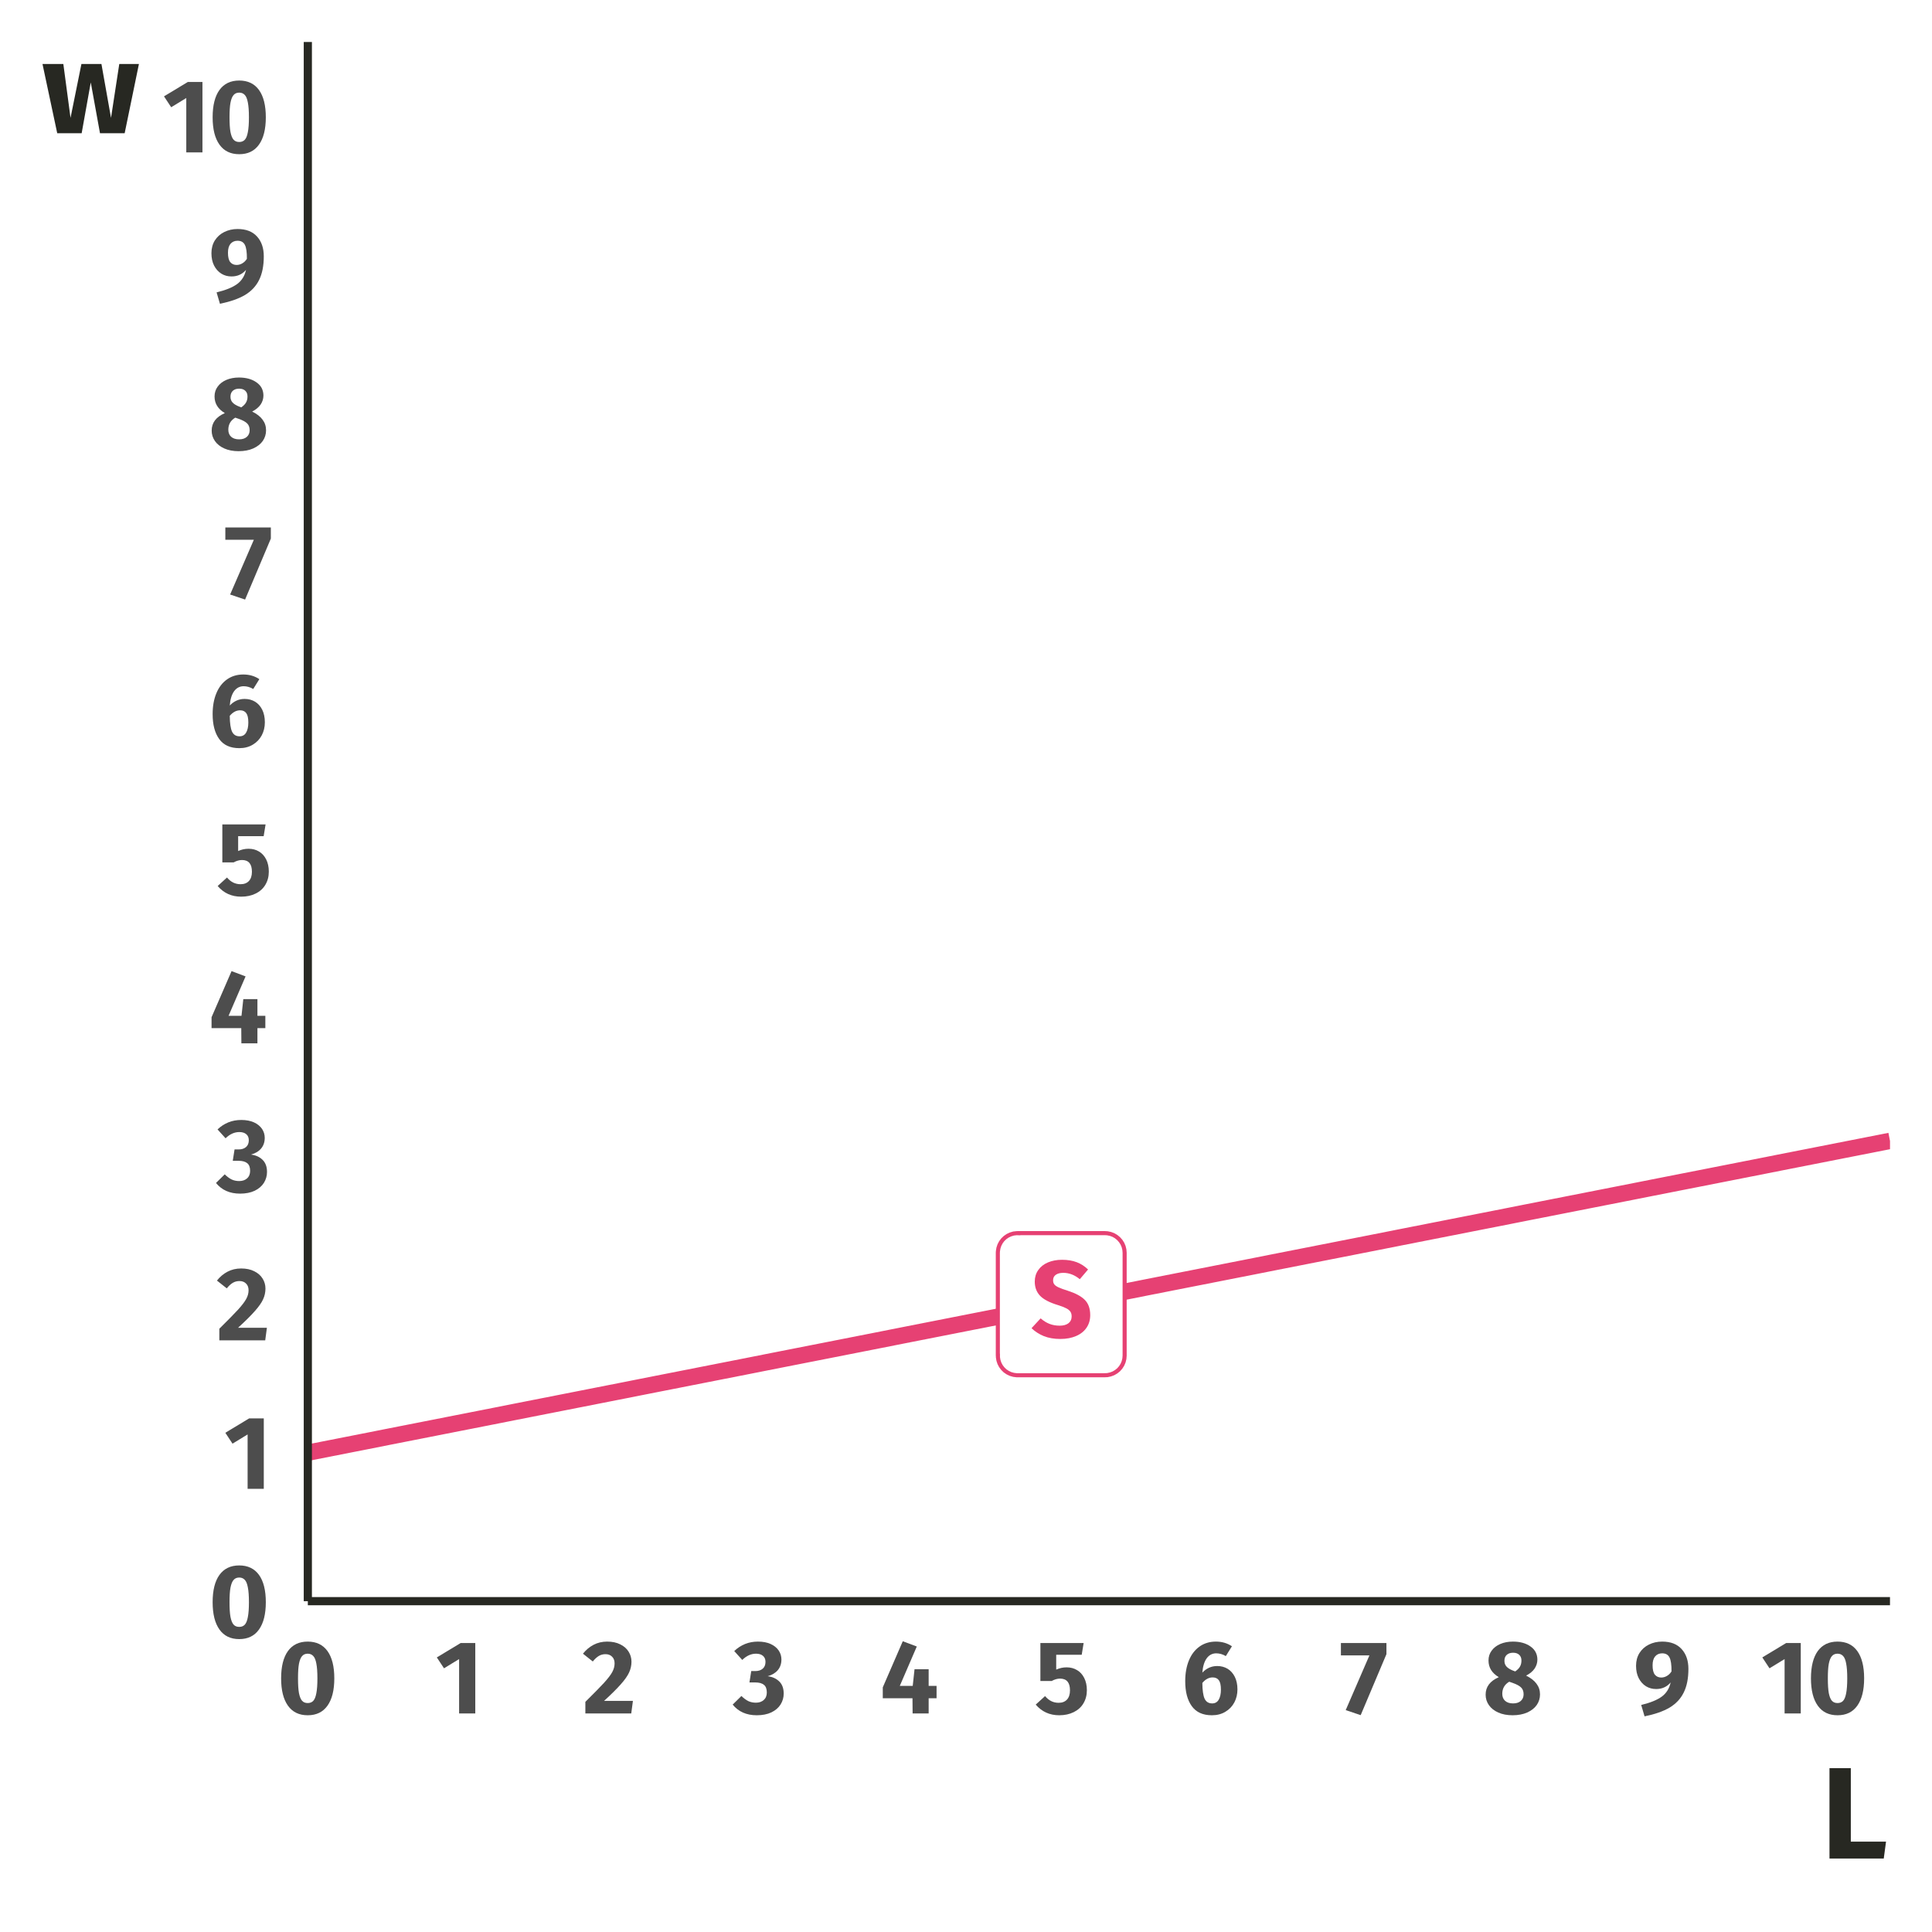
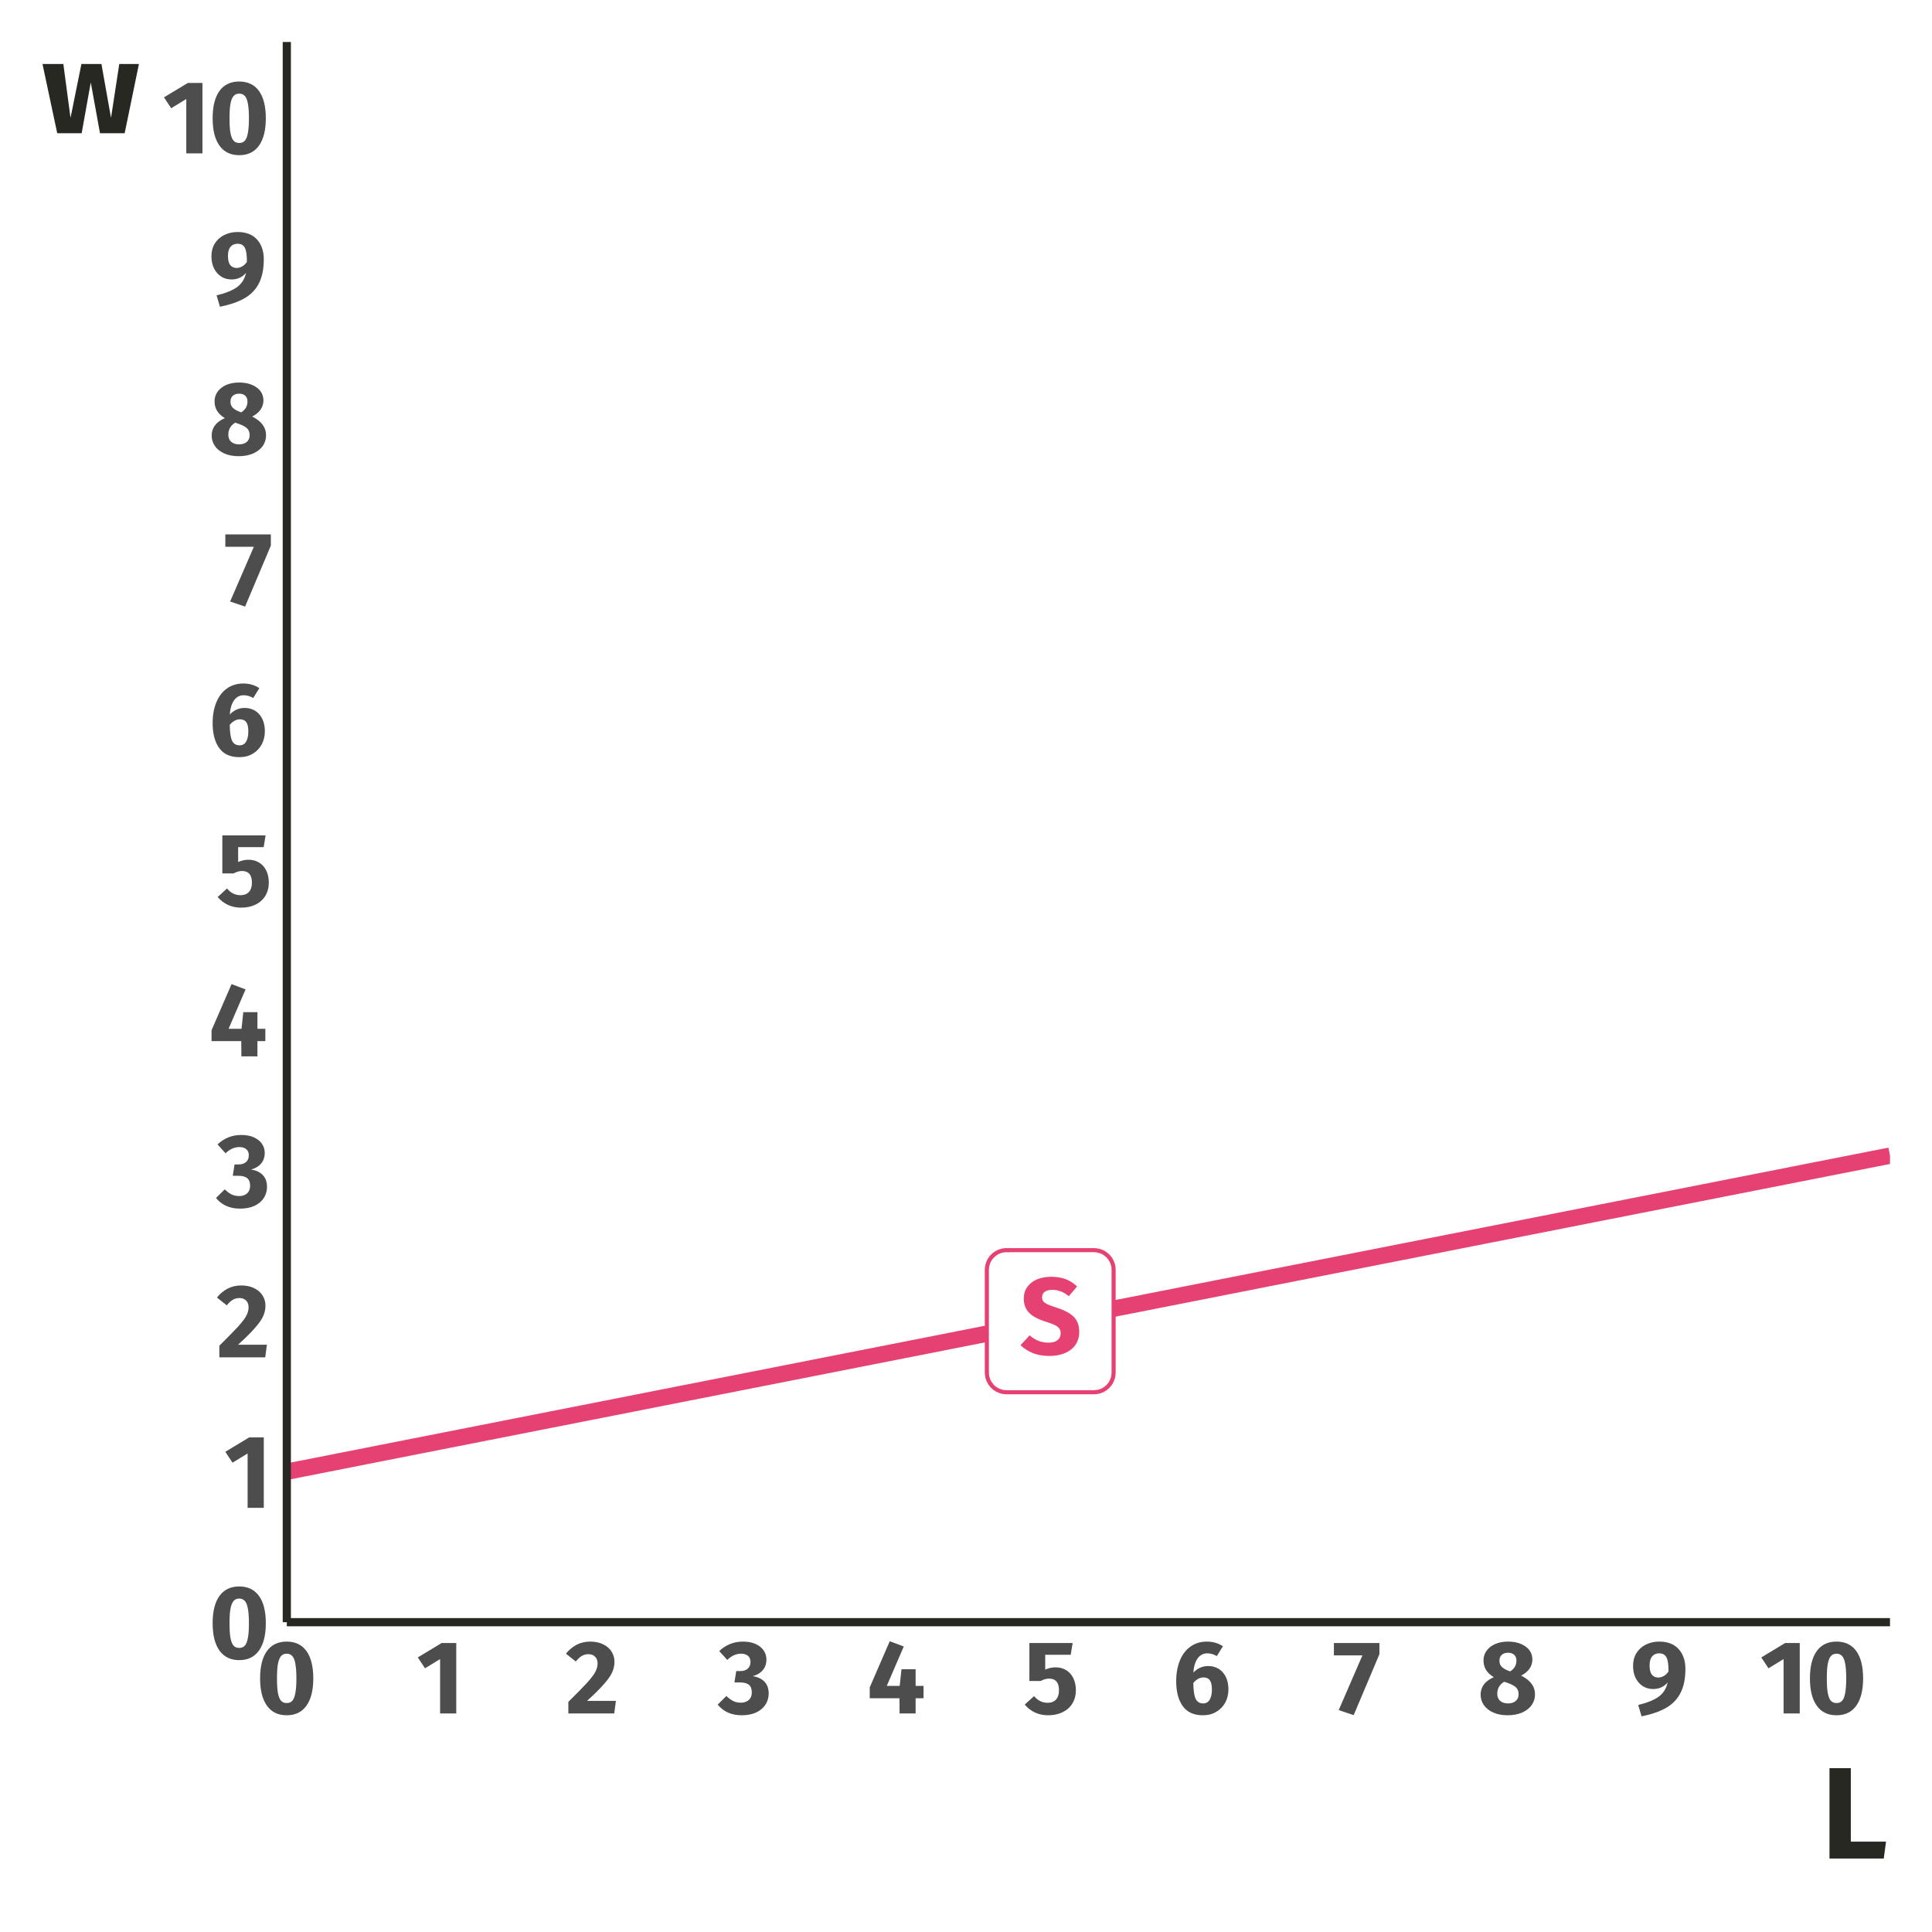
<svg xmlns="http://www.w3.org/2000/svg" xmlns:xlink="http://www.w3.org/1999/xlink" width="252" height="252" viewBox="0 0 252 252">
  <defs>
    <g>
      <g id="glyph-0-0">
        <path d="M 7.719 4.984 L 1.75 4.984 L 1.75 -14.938 L 7.719 -14.938 Z M 2.531 -14.188 L 2.531 4.234 L 6.953 4.234 L 6.953 -14.188 Z M 4.609 -6.406 C 5.172 -6.406 5.57 -6.254 5.812 -5.953 C 6.062 -5.648 6.188 -5.258 6.188 -4.781 C 6.188 -4.281 6.078 -3.891 5.859 -3.609 C 5.648 -3.336 5.305 -3.164 4.828 -3.094 L 4.828 -2.453 C 4.828 -2.348 4.789 -2.266 4.719 -2.203 C 4.656 -2.148 4.578 -2.125 4.484 -2.125 C 4.391 -2.125 4.305 -2.148 4.234 -2.203 C 4.16 -2.266 4.125 -2.348 4.125 -2.453 L 4.125 -3.656 C 4.625 -3.688 4.961 -3.781 5.141 -3.938 C 5.328 -4.094 5.422 -4.363 5.422 -4.75 C 5.422 -5.062 5.359 -5.301 5.234 -5.469 C 5.109 -5.645 4.879 -5.734 4.547 -5.734 C 4.273 -5.734 4.031 -5.68 3.812 -5.578 C 3.738 -5.547 3.676 -5.531 3.625 -5.531 C 3.52 -5.531 3.438 -5.562 3.375 -5.625 C 3.312 -5.688 3.281 -5.766 3.281 -5.859 C 3.281 -6.035 3.422 -6.172 3.703 -6.266 C 3.984 -6.359 4.285 -6.406 4.609 -6.406 Z M 4.484 -1.703 C 4.617 -1.703 4.734 -1.656 4.828 -1.562 C 4.93 -1.469 4.984 -1.348 4.984 -1.203 C 4.984 -1.055 4.93 -0.93 4.828 -0.828 C 4.734 -0.734 4.617 -0.688 4.484 -0.688 C 4.336 -0.688 4.219 -0.734 4.125 -0.828 C 4.031 -0.93 3.984 -1.055 3.984 -1.203 C 3.984 -1.348 4.031 -1.469 4.125 -1.562 C 4.219 -1.656 4.336 -1.703 4.484 -1.703 Z M 4.484 -1.703 " />
      </g>
      <g id="glyph-0-1">
-         <path d="M 4.094 -10.094 C 4.832 -10.094 5.473 -9.988 6.016 -9.781 C 6.566 -9.57 7.062 -9.254 7.5 -8.828 L 6.422 -7.562 C 5.754 -8.113 5.035 -8.391 4.266 -8.391 C 3.859 -8.391 3.535 -8.305 3.297 -8.141 C 3.055 -7.973 2.938 -7.734 2.938 -7.422 C 2.938 -7.203 2.988 -7.023 3.094 -6.891 C 3.195 -6.754 3.379 -6.625 3.641 -6.5 C 3.91 -6.375 4.312 -6.227 4.844 -6.062 C 5.852 -5.738 6.594 -5.344 7.062 -4.875 C 7.539 -4.406 7.781 -3.738 7.781 -2.875 C 7.781 -2.258 7.625 -1.719 7.312 -1.25 C 7 -0.781 6.547 -0.414 5.953 -0.156 C 5.367 0.102 4.676 0.234 3.875 0.234 C 3.062 0.234 2.344 0.109 1.719 -0.141 C 1.102 -0.398 0.57 -0.742 0.125 -1.172 L 1.312 -2.453 C 1.688 -2.129 2.07 -1.891 2.469 -1.734 C 2.875 -1.578 3.316 -1.5 3.797 -1.5 C 4.273 -1.5 4.656 -1.602 4.938 -1.812 C 5.219 -2.031 5.359 -2.328 5.359 -2.703 C 5.359 -2.953 5.305 -3.156 5.203 -3.312 C 5.098 -3.477 4.914 -3.629 4.656 -3.766 C 4.406 -3.898 4.039 -4.039 3.562 -4.188 C 2.469 -4.52 1.691 -4.926 1.234 -5.406 C 0.773 -5.895 0.547 -6.508 0.547 -7.25 C 0.547 -7.82 0.695 -8.32 1 -8.75 C 1.301 -9.188 1.723 -9.52 2.266 -9.75 C 2.805 -9.977 3.414 -10.094 4.094 -10.094 Z M 4.094 -10.094 " />
+         <path d="M 4.094 -10.094 C 4.832 -10.094 5.473 -9.988 6.016 -9.781 C 6.566 -9.57 7.062 -9.254 7.5 -8.828 L 6.422 -7.562 C 5.754 -8.113 5.035 -8.391 4.266 -8.391 C 3.859 -8.391 3.535 -8.305 3.297 -8.141 C 3.055 -7.973 2.938 -7.734 2.938 -7.422 C 2.938 -7.203 2.988 -7.023 3.094 -6.891 C 3.195 -6.754 3.379 -6.625 3.641 -6.5 C 3.91 -6.375 4.312 -6.227 4.844 -6.062 C 5.852 -5.738 6.594 -5.344 7.062 -4.875 C 7.539 -4.406 7.781 -3.738 7.781 -2.875 C 7.781 -2.258 7.625 -1.719 7.312 -1.25 C 7 -0.781 6.547 -0.414 5.953 -0.156 C 5.367 0.102 4.676 0.234 3.875 0.234 C 3.062 0.234 2.344 0.105 1.719 -0.141 C 1.102 -0.398 0.57 -0.742 0.125 -1.172 L 1.312 -2.453 C 1.688 -2.129 2.07 -1.891 2.469 -1.734 C 2.875 -1.578 3.316 -1.5 3.797 -1.5 C 4.273 -1.5 4.656 -1.602 4.938 -1.812 C 5.219 -2.031 5.359 -2.328 5.359 -2.703 C 5.359 -2.953 5.305 -3.156 5.203 -3.312 C 5.098 -3.477 4.914 -3.629 4.656 -3.766 C 4.406 -3.898 4.039 -4.039 3.562 -4.188 C 2.469 -4.52 1.691 -4.926 1.234 -5.406 C 0.773 -5.895 0.547 -6.508 0.547 -7.25 C 0.547 -7.82 0.695 -8.32 1 -8.75 C 1.301 -9.188 1.723 -9.52 2.266 -9.75 C 2.805 -9.977 3.414 -10.094 4.094 -10.094 Z M 4.094 -10.094 " />
      </g>
      <g id="glyph-1-0">
        <path d="M 7.375 4.75 L 1.672 4.75 L 1.672 -14.266 L 7.375 -14.266 Z M 2.422 -13.562 L 2.422 4.047 L 6.641 4.047 L 6.641 -13.562 Z M 4.406 -6.125 C 4.945 -6.125 5.332 -5.977 5.562 -5.688 C 5.789 -5.406 5.906 -5.031 5.906 -4.562 C 5.906 -4.082 5.801 -3.711 5.594 -3.453 C 5.395 -3.191 5.07 -3.031 4.625 -2.969 L 4.625 -2.359 C 4.625 -2.254 4.586 -2.172 4.516 -2.109 C 4.453 -2.055 4.375 -2.031 4.281 -2.031 C 4.188 -2.031 4.102 -2.055 4.031 -2.109 C 3.969 -2.172 3.938 -2.254 3.938 -2.359 L 3.938 -3.5 C 4.414 -3.52 4.738 -3.602 4.906 -3.75 C 5.082 -3.906 5.172 -4.172 5.172 -4.547 C 5.172 -4.836 5.113 -5.066 5 -5.234 C 4.883 -5.398 4.664 -5.484 4.344 -5.484 C 4.082 -5.484 3.848 -5.43 3.641 -5.328 C 3.566 -5.297 3.508 -5.281 3.469 -5.281 C 3.363 -5.281 3.281 -5.312 3.219 -5.375 C 3.164 -5.438 3.141 -5.508 3.141 -5.594 C 3.141 -5.77 3.27 -5.898 3.531 -5.984 C 3.801 -6.078 4.094 -6.125 4.406 -6.125 Z M 4.281 -1.625 C 4.414 -1.625 4.523 -1.578 4.609 -1.484 C 4.703 -1.398 4.75 -1.289 4.75 -1.156 C 4.75 -1.008 4.703 -0.891 4.609 -0.797 C 4.523 -0.703 4.414 -0.656 4.281 -0.656 C 4.145 -0.656 4.031 -0.703 3.938 -0.797 C 3.852 -0.891 3.812 -1.008 3.812 -1.156 C 3.812 -1.289 3.852 -1.398 3.938 -1.484 C 4.031 -1.578 4.145 -1.625 4.281 -1.625 Z M 4.281 -1.625 " />
      </g>
      <g id="glyph-1-1">
        <path d="M 3.984 -9.375 C 5.109 -9.375 5.969 -8.961 6.562 -8.141 C 7.156 -7.316 7.453 -6.129 7.453 -4.578 C 7.453 -3.035 7.156 -1.848 6.562 -1.016 C 5.969 -0.18 5.109 0.234 3.984 0.234 C 2.859 0.234 2 -0.18 1.406 -1.016 C 0.812 -1.848 0.516 -3.035 0.516 -4.578 C 0.516 -6.129 0.812 -7.316 1.406 -8.141 C 2 -8.961 2.859 -9.375 3.984 -9.375 Z M 3.984 -7.797 C 3.672 -7.797 3.426 -7.691 3.25 -7.484 C 3.07 -7.285 2.938 -6.953 2.844 -6.484 C 2.758 -6.023 2.719 -5.391 2.719 -4.578 C 2.719 -3.766 2.758 -3.125 2.844 -2.656 C 2.938 -2.188 3.07 -1.852 3.25 -1.656 C 3.426 -1.457 3.672 -1.359 3.984 -1.359 C 4.285 -1.359 4.523 -1.453 4.703 -1.641 C 4.891 -1.836 5.023 -2.172 5.109 -2.641 C 5.203 -3.109 5.25 -3.754 5.25 -4.578 C 5.25 -5.398 5.203 -6.047 5.109 -6.516 C 5.023 -6.984 4.891 -7.312 4.703 -7.5 C 4.523 -7.695 4.285 -7.797 3.984 -7.797 Z M 3.984 -7.797 " />
      </g>
      <g id="glyph-1-2">
        <path d="M 5.188 0 L 3.078 0 L 3.078 -7.094 L 1.109 -5.891 L 0.172 -7.312 L 3.281 -9.188 L 5.188 -9.188 Z M 5.188 0 " />
      </g>
      <g id="glyph-1-3">
        <path d="M 3.234 -9.375 C 3.898 -9.375 4.469 -9.254 4.938 -9.016 C 5.414 -8.785 5.781 -8.469 6.031 -8.062 C 6.281 -7.664 6.406 -7.227 6.406 -6.75 C 6.406 -6.258 6.301 -5.789 6.094 -5.344 C 5.895 -4.906 5.539 -4.398 5.031 -3.828 C 4.531 -3.254 3.797 -2.523 2.828 -1.641 L 6.594 -1.641 L 6.375 0 L 0.391 0 L 0.391 -1.516 C 1.504 -2.617 2.316 -3.445 2.828 -4 C 3.336 -4.562 3.691 -5.023 3.891 -5.391 C 4.098 -5.766 4.203 -6.145 4.203 -6.531 C 4.203 -6.906 4.094 -7.195 3.875 -7.406 C 3.664 -7.625 3.379 -7.734 3.016 -7.734 C 2.691 -7.734 2.398 -7.656 2.141 -7.5 C 1.891 -7.352 1.629 -7.113 1.359 -6.781 L 0.078 -7.797 C 0.461 -8.285 0.922 -8.672 1.453 -8.953 C 1.984 -9.234 2.578 -9.375 3.234 -9.375 Z M 3.234 -9.375 " />
      </g>
      <g id="glyph-1-4">
-         <path d="M 3.25 -9.375 C 3.895 -9.375 4.445 -9.27 4.906 -9.062 C 5.363 -8.852 5.711 -8.57 5.953 -8.219 C 6.191 -7.863 6.312 -7.473 6.312 -7.047 C 6.312 -6.492 6.156 -6.031 5.844 -5.656 C 5.531 -5.281 5.086 -5.016 4.516 -4.859 C 5.129 -4.785 5.629 -4.562 6.016 -4.188 C 6.41 -3.812 6.609 -3.281 6.609 -2.594 C 6.609 -2.082 6.473 -1.609 6.203 -1.172 C 5.93 -0.742 5.531 -0.398 5 -0.141 C 4.469 0.109 3.832 0.234 3.094 0.234 C 1.758 0.234 0.711 -0.227 -0.047 -1.156 L 1.094 -2.281 C 1.406 -1.977 1.707 -1.754 2 -1.609 C 2.301 -1.473 2.629 -1.406 2.984 -1.406 C 3.398 -1.406 3.738 -1.52 4 -1.75 C 4.27 -1.988 4.406 -2.316 4.406 -2.734 C 4.406 -3.203 4.281 -3.535 4.031 -3.734 C 3.781 -3.941 3.406 -4.047 2.906 -4.047 L 2.141 -4.047 L 2.375 -5.531 L 2.906 -5.531 C 3.312 -5.531 3.633 -5.633 3.875 -5.844 C 4.113 -6.051 4.234 -6.348 4.234 -6.734 C 4.234 -7.066 4.125 -7.328 3.906 -7.516 C 3.688 -7.703 3.383 -7.797 3 -7.797 C 2.352 -7.797 1.754 -7.523 1.203 -6.984 L 0.156 -8.141 C 1.02 -8.961 2.051 -9.375 3.25 -9.375 Z M 3.25 -9.375 " />
+         <path d="M 3.25 -9.375 C 3.895 -9.375 4.445 -9.27 4.906 -9.062 C 5.363 -8.852 5.711 -8.57 5.953 -8.219 C 6.191 -7.863 6.312 -7.473 6.312 -7.047 C 6.312 -6.492 6.156 -6.031 5.844 -5.656 C 5.531 -5.281 5.086 -5.016 4.516 -4.859 C 5.129 -4.785 5.629 -4.562 6.016 -4.188 C 6.41 -3.812 6.609 -3.281 6.609 -2.594 C 6.609 -2.082 6.473 -1.609 6.203 -1.172 C 5.93 -0.742 5.531 -0.398 5 -0.141 C 4.469 0.105 3.832 0.234 3.094 0.234 C 1.758 0.234 0.711 -0.227 -0.047 -1.156 L 1.094 -2.281 C 1.406 -1.977 1.707 -1.754 2 -1.609 C 2.301 -1.473 2.629 -1.406 2.984 -1.406 C 3.398 -1.406 3.738 -1.52 4 -1.75 C 4.27 -1.988 4.406 -2.316 4.406 -2.734 C 4.406 -3.203 4.281 -3.535 4.031 -3.734 C 3.781 -3.941 3.406 -4.047 2.906 -4.047 L 2.141 -4.047 L 2.375 -5.531 L 2.906 -5.531 C 3.312 -5.531 3.633 -5.633 3.875 -5.844 C 4.113 -6.051 4.234 -6.348 4.234 -6.734 C 4.234 -7.066 4.125 -7.328 3.906 -7.516 C 3.688 -7.703 3.383 -7.797 3 -7.797 C 2.352 -7.797 1.754 -7.523 1.203 -6.984 L 0.156 -8.141 C 1.02 -8.961 2.051 -9.375 3.25 -9.375 Z M 3.25 -9.375 " />
      </g>
      <g id="glyph-1-5">
        <path d="M 7.391 -1.984 L 6.359 -1.984 L 6.359 0 L 4.266 0 L 4.25 -1.984 L 0.375 -1.984 L 0.375 -3.406 L 2.984 -9.422 L 4.812 -8.734 L 2.594 -3.594 L 4.281 -3.594 L 4.516 -5.766 L 6.359 -5.766 L 6.359 -3.594 L 7.391 -3.594 Z M 7.391 -1.984 " />
      </g>
      <g id="glyph-1-6">
        <path d="M 6.172 -7.656 L 2.844 -7.656 L 2.844 -5.719 C 3.27 -5.914 3.723 -6.016 4.203 -6.016 C 4.711 -6.016 5.164 -5.895 5.562 -5.656 C 5.957 -5.426 6.27 -5.082 6.5 -4.625 C 6.727 -4.176 6.844 -3.645 6.844 -3.031 C 6.844 -2.383 6.691 -1.812 6.391 -1.312 C 6.098 -0.82 5.676 -0.441 5.125 -0.172 C 4.582 0.098 3.953 0.234 3.234 0.234 C 1.992 0.234 0.973 -0.227 0.172 -1.156 L 1.391 -2.266 C 1.879 -1.68 2.469 -1.391 3.156 -1.391 C 3.625 -1.391 3.988 -1.531 4.25 -1.812 C 4.508 -2.094 4.641 -2.492 4.641 -3.016 C 4.641 -4.035 4.207 -4.547 3.344 -4.547 C 3.164 -4.547 2.988 -4.52 2.812 -4.469 C 2.645 -4.426 2.457 -4.348 2.25 -4.234 L 0.781 -4.234 L 0.781 -9.188 L 6.422 -9.188 Z M 6.172 -7.656 " />
      </g>
      <g id="glyph-1-7">
        <path d="M 4.688 -6.188 C 5.195 -6.188 5.648 -6.066 6.047 -5.828 C 6.441 -5.586 6.754 -5.238 6.984 -4.781 C 7.211 -4.32 7.328 -3.773 7.328 -3.141 C 7.328 -2.516 7.191 -1.945 6.922 -1.438 C 6.648 -0.926 6.258 -0.52 5.75 -0.219 C 5.25 0.082 4.664 0.234 4 0.234 C 2.82 0.234 1.945 -0.16 1.375 -0.953 C 0.801 -1.742 0.516 -2.828 0.516 -4.203 C 0.516 -5.234 0.676 -6.141 1 -6.922 C 1.32 -7.703 1.785 -8.305 2.391 -8.734 C 2.992 -9.16 3.703 -9.375 4.516 -9.375 C 5.305 -9.375 6.004 -9.172 6.609 -8.766 L 5.812 -7.484 C 5.406 -7.723 4.988 -7.844 4.562 -7.844 C 4.051 -7.844 3.633 -7.625 3.312 -7.188 C 3 -6.75 2.812 -6.129 2.75 -5.328 C 3.289 -5.898 3.938 -6.188 4.688 -6.188 Z M 4.031 -1.312 C 4.406 -1.312 4.688 -1.469 4.875 -1.781 C 5.07 -2.102 5.172 -2.547 5.172 -3.109 C 5.172 -3.68 5.082 -4.086 4.906 -4.328 C 4.727 -4.578 4.457 -4.703 4.094 -4.703 C 3.602 -4.703 3.156 -4.461 2.75 -3.984 C 2.758 -3.016 2.859 -2.328 3.047 -1.922 C 3.242 -1.516 3.57 -1.312 4.031 -1.312 Z M 4.031 -1.312 " />
      </g>
      <g id="glyph-1-8">
        <path d="M 6.109 -7.734 L 2.75 0.219 L 0.797 -0.438 L 3.891 -7.578 L 0.172 -7.578 L 0.172 -9.188 L 6.109 -9.188 Z M 6.109 -7.734 " />
      </g>
      <g id="glyph-1-9">
        <path d="M 5.672 -4.938 C 6.285 -4.633 6.738 -4.281 7.031 -3.875 C 7.332 -3.477 7.484 -3.016 7.484 -2.484 C 7.484 -1.984 7.344 -1.523 7.062 -1.109 C 6.781 -0.703 6.363 -0.375 5.812 -0.125 C 5.27 0.113 4.633 0.234 3.906 0.234 C 3.188 0.234 2.562 0.113 2.031 -0.125 C 1.5 -0.363 1.094 -0.688 0.812 -1.094 C 0.531 -1.5 0.391 -1.953 0.391 -2.453 C 0.391 -3.473 0.961 -4.234 2.109 -4.734 C 1.211 -5.266 0.766 -5.988 0.766 -6.906 C 0.766 -7.395 0.898 -7.82 1.172 -8.188 C 1.441 -8.562 1.816 -8.852 2.297 -9.062 C 2.785 -9.27 3.336 -9.375 3.953 -9.375 C 4.891 -9.375 5.656 -9.16 6.25 -8.734 C 6.844 -8.316 7.141 -7.742 7.141 -7.016 C 7.141 -6.609 7.02 -6.223 6.781 -5.859 C 6.539 -5.504 6.172 -5.195 5.672 -4.938 Z M 3.969 -7.922 C 3.625 -7.922 3.348 -7.828 3.141 -7.641 C 2.941 -7.461 2.844 -7.207 2.844 -6.875 C 2.844 -6.57 2.93 -6.32 3.109 -6.125 C 3.285 -5.926 3.566 -5.75 3.953 -5.594 L 4.25 -5.484 C 4.551 -5.691 4.758 -5.906 4.875 -6.125 C 5 -6.344 5.062 -6.602 5.062 -6.906 C 5.062 -7.219 4.969 -7.461 4.781 -7.641 C 4.594 -7.828 4.32 -7.922 3.969 -7.922 Z M 3.969 -1.312 C 4.406 -1.312 4.742 -1.422 4.984 -1.641 C 5.223 -1.859 5.344 -2.145 5.344 -2.5 C 5.344 -2.875 5.238 -3.164 5.031 -3.375 C 4.82 -3.594 4.453 -3.797 3.922 -3.984 L 3.469 -4.141 C 2.863 -3.785 2.562 -3.258 2.562 -2.562 C 2.562 -2.176 2.688 -1.867 2.938 -1.641 C 3.188 -1.422 3.531 -1.312 3.969 -1.312 Z M 3.969 -1.312 " />
      </g>
      <g id="glyph-1-10">
        <path d="M 3.766 -9.375 C 4.867 -9.375 5.711 -9.051 6.297 -8.406 C 6.891 -7.758 7.188 -6.895 7.188 -5.812 C 7.188 -4.57 6.984 -3.547 6.578 -2.734 C 6.18 -1.922 5.566 -1.266 4.734 -0.766 C 3.898 -0.273 2.812 0.102 1.469 0.375 L 1.031 -1.109 C 2.227 -1.398 3.125 -1.766 3.719 -2.203 C 4.312 -2.641 4.695 -3.254 4.875 -4.047 C 4.383 -3.473 3.754 -3.188 2.984 -3.188 C 2.492 -3.188 2.051 -3.305 1.656 -3.547 C 1.258 -3.797 0.941 -4.148 0.703 -4.609 C 0.473 -5.066 0.359 -5.602 0.359 -6.219 C 0.359 -6.844 0.504 -7.395 0.797 -7.875 C 1.098 -8.352 1.508 -8.723 2.031 -8.984 C 2.551 -9.242 3.129 -9.375 3.766 -9.375 Z M 3.641 -4.688 C 3.898 -4.688 4.145 -4.754 4.375 -4.891 C 4.613 -5.023 4.816 -5.223 4.984 -5.484 C 4.992 -6.348 4.906 -6.957 4.719 -7.312 C 4.539 -7.664 4.223 -7.844 3.766 -7.844 C 3.379 -7.844 3.07 -7.707 2.844 -7.438 C 2.625 -7.176 2.516 -6.789 2.516 -6.281 C 2.516 -5.719 2.613 -5.312 2.812 -5.062 C 3.02 -4.812 3.297 -4.688 3.641 -4.688 Z M 3.641 -4.688 " />
      </g>
      <g id="glyph-2-0">
        <path d="M 9.234 5.953 L 2.094 5.953 L 2.094 -17.844 L 9.234 -17.844 Z M 3.031 -16.969 L 3.031 5.062 L 8.312 5.062 L 8.312 -16.969 Z M 5.516 -7.672 C 6.191 -7.672 6.672 -7.488 6.953 -7.125 C 7.242 -6.758 7.391 -6.289 7.391 -5.719 C 7.391 -5.113 7.258 -4.645 7 -4.312 C 6.75 -3.988 6.344 -3.785 5.781 -3.703 L 5.781 -2.938 C 5.781 -2.812 5.738 -2.711 5.656 -2.641 C 5.57 -2.566 5.473 -2.531 5.359 -2.531 C 5.242 -2.531 5.145 -2.566 5.062 -2.641 C 4.977 -2.711 4.938 -2.812 4.938 -2.938 L 4.938 -4.375 C 5.531 -4.406 5.938 -4.516 6.156 -4.703 C 6.375 -4.891 6.484 -5.211 6.484 -5.672 C 6.484 -6.047 6.406 -6.332 6.25 -6.531 C 6.102 -6.738 5.832 -6.844 5.438 -6.844 C 5.113 -6.844 4.82 -6.781 4.562 -6.656 C 4.469 -6.625 4.391 -6.609 4.328 -6.609 C 4.203 -6.609 4.102 -6.645 4.031 -6.719 C 3.957 -6.789 3.922 -6.883 3.922 -7 C 3.922 -7.219 4.086 -7.383 4.422 -7.5 C 4.766 -7.613 5.129 -7.672 5.516 -7.672 Z M 5.359 -2.047 C 5.523 -2.047 5.664 -1.988 5.781 -1.875 C 5.895 -1.758 5.953 -1.613 5.953 -1.438 C 5.953 -1.258 5.895 -1.109 5.781 -0.984 C 5.664 -0.867 5.523 -0.812 5.359 -0.812 C 5.18 -0.812 5.035 -0.867 4.922 -0.984 C 4.816 -1.109 4.766 -1.258 4.766 -1.438 C 4.766 -1.613 4.816 -1.758 4.922 -1.875 C 5.035 -1.988 5.18 -2.047 5.359 -2.047 Z M 5.359 -2.047 " />
      </g>
      <g id="glyph-2-1">
        <path d="M 3.891 -2.203 L 8.484 -2.203 L 8.188 0 L 1.109 0 L 1.109 -11.781 L 3.891 -11.781 Z M 3.891 -2.203 " />
      </g>
      <g id="glyph-2-2">
        <path d="M 10.781 0 L 7.562 0 L 6.359 -6.625 L 5.172 0 L 1.984 0 L 0.062 -9.031 L 2.781 -9.031 L 3.719 -2 L 5.141 -9.031 L 7.75 -9.031 L 9 -2 L 10.078 -9.031 L 12.641 -9.031 Z M 10.781 0 " />
      </g>
    </g>
    <clipPath id="clip-0">
-       <path clip-rule="nonzero" d="M 40.152 147 L 246.523 147 L 246.523 191 L 40.152 191 Z M 40.152 147 " />
+       <path clip-rule="nonzero" d="M 37.41 149 L 246.52 149 L 246.52 194 L 37.41 194 Z M 37.41 149 " />
    </clipPath>
  </defs>
  <rect x="-25.2" y="-25.2" width="302.4" height="302.4" fill="rgb(100%, 100%, 100%)" fill-opacity="1" />
  <g clip-path="url(#clip-0)">
-     <path fill="none" stroke-width="2.134" stroke-linecap="butt" stroke-linejoin="round" stroke="rgb(90.196%, 25.49%, 45.098%)" stroke-opacity="1" stroke-miterlimit="10" d="M 40.152 189.48 L 46.34 188.262 L 48.406 187.855 L 50.469 187.445 L 52.531 187.039 L 54.598 186.633 L 58.723 185.82 L 60.789 185.414 L 64.914 184.602 L 66.98 184.191 L 73.168 182.973 L 75.234 182.566 L 79.359 181.754 L 81.426 181.348 L 83.488 180.938 L 85.551 180.531 L 87.617 180.125 L 91.742 179.312 L 93.809 178.906 L 97.934 178.094 L 99.996 177.684 L 102.062 177.277 L 106.188 176.465 L 108.254 176.059 L 112.379 175.246 L 114.445 174.84 L 116.508 174.43 L 118.57 174.023 L 120.637 173.617 L 126.824 172.398 L 128.891 171.992 L 130.953 171.586 L 133.016 171.176 L 135.082 170.77 L 139.207 169.957 L 141.273 169.551 L 145.398 168.738 L 147.465 168.332 L 149.527 167.922 L 153.652 167.109 L 155.719 166.703 L 159.844 165.891 L 161.91 165.484 L 163.973 165.078 L 166.035 164.668 L 168.102 164.262 L 172.227 163.449 L 174.293 163.043 L 180.48 161.824 L 182.547 161.414 L 186.672 160.602 L 188.738 160.195 L 192.863 159.383 L 194.93 158.977 L 196.992 158.57 L 199.055 158.16 L 201.121 157.754 L 207.309 156.535 L 209.375 156.129 L 213.5 155.316 L 215.566 154.906 L 219.691 154.094 L 221.758 153.688 L 227.945 152.469 L 230.012 152.062 L 232.074 151.652 L 234.137 151.246 L 236.203 150.84 L 240.328 150.027 L 242.395 149.621 L 246.52 148.809 " />
+     <path fill="none" stroke-width="2.134" stroke-linecap="butt" stroke-linejoin="round" stroke="rgb(90.196%, 25.49%, 45.098%)" stroke-opacity="1" stroke-miterlimit="10" d="M 37.41 191.961 L 39.504 191.547 L 41.594 191.137 L 43.684 190.723 L 45.773 190.312 L 47.867 189.898 L 49.957 189.484 L 52.047 189.074 L 54.141 188.66 L 56.23 188.25 L 58.32 187.836 L 60.414 187.426 L 62.504 187.012 L 64.594 186.602 L 66.688 186.188 L 68.777 185.777 L 70.867 185.363 L 72.961 184.953 L 75.051 184.539 L 77.141 184.129 L 79.234 183.715 L 81.324 183.305 L 83.414 182.891 L 85.508 182.477 L 87.598 182.066 L 89.688 181.652 L 91.781 181.242 L 93.871 180.828 L 95.961 180.418 L 98.055 180.004 L 100.145 179.594 L 102.234 179.18 L 104.324 178.77 L 106.418 178.355 L 108.508 177.945 L 110.598 177.531 L 112.691 177.121 L 114.781 176.707 L 116.871 176.297 L 118.965 175.883 L 121.055 175.473 L 123.145 175.059 L 125.238 174.645 L 127.328 174.234 L 129.418 173.82 L 131.512 173.41 L 133.602 172.996 L 135.691 172.586 L 137.785 172.172 L 139.875 171.762 L 141.965 171.348 L 144.059 170.938 L 146.148 170.523 L 148.238 170.113 L 150.332 169.699 L 152.422 169.289 L 154.512 168.875 L 156.602 168.465 L 158.695 168.051 L 160.785 167.637 L 162.875 167.227 L 164.969 166.812 L 167.059 166.402 L 169.148 165.988 L 171.242 165.578 L 173.332 165.164 L 175.422 164.754 L 177.516 164.34 L 179.605 163.93 L 181.695 163.516 L 183.789 163.105 L 185.879 162.691 L 187.969 162.281 L 190.062 161.867 L 192.152 161.457 L 194.242 161.043 L 196.336 160.633 L 200.516 159.805 L 202.609 159.395 L 204.699 158.98 L 206.789 158.57 L 208.879 158.156 L 210.973 157.746 L 213.062 157.332 L 215.152 156.922 L 217.246 156.508 L 219.336 156.098 L 221.426 155.684 L 223.52 155.273 L 225.609 154.859 L 227.699 154.449 L 229.793 154.035 L 231.883 153.625 L 233.973 153.211 L 236.066 152.797 L 238.156 152.387 L 240.246 151.973 L 242.34 151.562 L 244.43 151.148 L 246.52 150.738 " />
  </g>
-   <path fill-rule="nonzero" fill="rgb(100%, 100%, 100%)" fill-opacity="1" stroke-width="0.533" stroke-linecap="round" stroke-linejoin="round" stroke="rgb(90.196%, 25.49%, 45.098%)" stroke-opacity="1" stroke-miterlimit="10" d="M 132.715 179.379 L 144.129 179.379 L 144.027 179.379 L 144.438 179.363 L 144.84 179.277 L 145.227 179.133 L 145.582 178.926 L 145.902 178.668 L 146.176 178.359 L 146.398 178.008 L 146.559 177.629 L 146.656 177.23 L 146.691 176.82 L 146.691 163.406 L 146.656 162.996 L 146.559 162.594 L 146.398 162.215 L 146.176 161.867 L 145.902 161.559 L 145.582 161.297 L 145.227 161.09 L 144.84 160.945 L 144.438 160.863 L 144.129 160.844 L 132.715 160.844 L 133.023 160.863 L 132.613 160.848 L 132.203 160.895 L 131.809 161.012 L 131.434 161.188 L 131.094 161.422 L 130.797 161.707 L 130.551 162.035 L 130.359 162.402 L 130.23 162.793 L 130.164 163.199 L 130.152 163.406 L 130.152 176.82 L 130.164 176.613 L 130.164 177.027 L 130.23 177.434 L 130.359 177.824 L 130.551 178.188 L 130.797 178.516 L 131.094 178.805 L 131.434 179.035 L 131.809 179.215 L 132.203 179.328 L 132.613 179.379 Z M 132.715 179.379 " />
+   <path fill-rule="nonzero" fill="rgb(100%, 100%, 100%)" fill-opacity="1" stroke-width="0.533" stroke-linecap="round" stroke-linejoin="round" stroke="rgb(90.196%, 25.49%, 45.098%)" stroke-opacity="1" stroke-miterlimit="10" d="M 131.281 181.598 L 142.695 181.598 L 142.59 181.598 L 143.004 181.578 L 143.406 181.496 L 143.793 181.352 L 144.148 181.145 L 144.469 180.883 L 144.742 180.574 L 144.961 180.227 L 145.125 179.848 L 145.223 179.449 L 145.254 179.039 L 145.254 165.621 L 145.223 165.211 L 145.125 164.812 L 144.961 164.434 L 144.742 164.086 L 144.469 163.777 L 144.148 163.516 L 143.793 163.309 L 143.406 163.164 L 143.004 163.082 L 142.695 163.062 L 131.281 163.062 L 131.59 163.082 L 131.176 163.062 L 130.766 163.113 L 130.371 163.23 L 130 163.406 L 129.66 163.641 L 129.363 163.926 L 129.117 164.254 L 128.926 164.621 L 128.793 165.012 L 128.727 165.418 L 128.719 165.621 L 128.719 179.039 L 128.727 178.832 L 128.727 179.242 L 128.793 179.648 L 128.926 180.039 L 129.117 180.406 L 129.363 180.734 L 129.66 181.02 L 130 181.254 L 130.371 181.43 L 130.766 181.547 L 131.176 181.598 Z M 131.281 181.598 " />
  <g fill="rgb(90.196%, 25.49%, 45.098%)" fill-opacity="1">
-     <use xlink:href="#glyph-0-1" x="134.422" y="174.414" />
+     <use xlink:href="#glyph-0-1" x="132.988" y="176.629" />
  </g>
-   <path fill="none" stroke-width="1.067" stroke-linecap="butt" stroke-linejoin="round" stroke="rgb(15.294%, 15.686%, 13.333%)" stroke-opacity="1" stroke-miterlimit="10" d="M 40.152 208.848 L 40.152 5.48 " />
+   <path fill="none" stroke-width="1.067" stroke-linecap="butt" stroke-linejoin="round" stroke="rgb(15.294%, 15.686%, 13.333%)" stroke-opacity="1" stroke-miterlimit="10" d="M 37.41 211.59 L 37.41 5.48 " />
  <g fill="rgb(30.196%, 30.196%, 30.196%)" fill-opacity="1">
-     <use xlink:href="#glyph-1-1" x="27.219" y="213.562" />
+     <use xlink:href="#glyph-1-1" x="27.219" y="216.305" />
  </g>
  <g fill="rgb(30.196%, 30.196%, 30.196%)" fill-opacity="1">
-     <use xlink:href="#glyph-1-2" x="29.219" y="194.195" />
+     <use xlink:href="#glyph-1-2" x="29.219" y="196.676" />
  </g>
  <g fill="rgb(30.196%, 30.196%, 30.196%)" fill-opacity="1">
-     <use xlink:href="#glyph-1-3" x="28.219" y="174.828" />
+     <use xlink:href="#glyph-1-3" x="28.219" y="177.043" />
  </g>
  <g fill="rgb(30.196%, 30.196%, 30.196%)" fill-opacity="1">
-     <use xlink:href="#glyph-1-4" x="28.219" y="155.457" />
+     <use xlink:href="#glyph-1-4" x="28.219" y="157.414" />
  </g>
  <g fill="rgb(30.196%, 30.196%, 30.196%)" fill-opacity="1">
-     <use xlink:href="#glyph-1-5" x="27.219" y="136.09" />
+     <use xlink:href="#glyph-1-5" x="27.219" y="137.785" />
  </g>
  <g fill="rgb(30.196%, 30.196%, 30.196%)" fill-opacity="1">
-     <use xlink:href="#glyph-1-6" x="28.219" y="116.723" />
+     <use xlink:href="#glyph-1-6" x="28.219" y="118.156" />
  </g>
  <g fill="rgb(30.196%, 30.196%, 30.196%)" fill-opacity="1">
-     <use xlink:href="#glyph-1-7" x="27.219" y="97.352" />
+     <use xlink:href="#glyph-1-7" x="27.219" y="98.527" />
  </g>
  <g fill="rgb(30.196%, 30.196%, 30.196%)" fill-opacity="1">
-     <use xlink:href="#glyph-1-8" x="29.219" y="77.984" />
+     <use xlink:href="#glyph-1-8" x="29.219" y="78.898" />
  </g>
  <g fill="rgb(30.196%, 30.196%, 30.196%)" fill-opacity="1">
-     <use xlink:href="#glyph-1-9" x="27.219" y="58.617" />
+     <use xlink:href="#glyph-1-9" x="27.219" y="59.27" />
  </g>
  <g fill="rgb(30.196%, 30.196%, 30.196%)" fill-opacity="1">
-     <use xlink:href="#glyph-1-10" x="27.219" y="39.246" />
+     <use xlink:href="#glyph-1-10" x="27.219" y="39.637" />
  </g>
  <g fill="rgb(30.196%, 30.196%, 30.196%)" fill-opacity="1">
-     <use xlink:href="#glyph-1-2" x="21.219" y="19.879" />
-     <use xlink:href="#glyph-1-1" x="27.219" y="19.879" />
+     <use xlink:href="#glyph-1-2" x="21.219" y="20.008" />
+     <use xlink:href="#glyph-1-1" x="27.219" y="20.008" />
  </g>
-   <path fill="none" stroke-width="1.067" stroke-linecap="butt" stroke-linejoin="round" stroke="rgb(15.294%, 15.686%, 13.333%)" stroke-opacity="1" stroke-miterlimit="10" d="M 40.152 208.848 L 246.52 208.848 " />
+   <path fill="none" stroke-width="1.067" stroke-linecap="butt" stroke-linejoin="round" stroke="rgb(15.294%, 15.686%, 13.333%)" stroke-opacity="1" stroke-miterlimit="10" d="M 37.41 211.59 L 246.52 211.59 " />
  <g fill="rgb(30.196%, 30.196%, 30.196%)" fill-opacity="1">
-     <use xlink:href="#glyph-1-1" x="36.152" y="223.496" />
+     <use xlink:href="#glyph-1-1" x="33.41" y="223.496" />
  </g>
  <g fill="rgb(30.196%, 30.196%, 30.196%)" fill-opacity="1">
-     <use xlink:href="#glyph-1-2" x="56.805" y="223.496" />
+     <use xlink:href="#glyph-1-2" x="54.324" y="223.496" />
  </g>
  <g fill="rgb(30.196%, 30.196%, 30.196%)" fill-opacity="1">
-     <use xlink:href="#glyph-1-3" x="75.961" y="223.496" />
+     <use xlink:href="#glyph-1-3" x="73.742" y="223.496" />
  </g>
  <g fill="rgb(30.196%, 30.196%, 30.196%)" fill-opacity="1">
-     <use xlink:href="#glyph-1-4" x="95.613" y="223.496" />
+     <use xlink:href="#glyph-1-4" x="93.656" y="223.496" />
  </g>
  <g fill="rgb(30.196%, 30.196%, 30.196%)" fill-opacity="1">
-     <use xlink:href="#glyph-1-5" x="114.77" y="223.496" />
+     <use xlink:href="#glyph-1-5" x="113.07" y="223.496" />
  </g>
  <g fill="rgb(30.196%, 30.196%, 30.196%)" fill-opacity="1">
-     <use xlink:href="#glyph-1-6" x="134.922" y="223.496" />
+     <use xlink:href="#glyph-1-6" x="133.488" y="223.496" />
  </g>
  <g fill="rgb(30.196%, 30.196%, 30.196%)" fill-opacity="1">
-     <use xlink:href="#glyph-1-7" x="154.078" y="223.496" />
+     <use xlink:href="#glyph-1-7" x="152.902" y="223.496" />
  </g>
  <g fill="rgb(30.196%, 30.196%, 30.196%)" fill-opacity="1">
-     <use xlink:href="#glyph-1-8" x="174.73" y="223.496" />
+     <use xlink:href="#glyph-1-8" x="173.816" y="223.496" />
  </g>
  <g fill="rgb(30.196%, 30.196%, 30.196%)" fill-opacity="1">
-     <use xlink:href="#glyph-1-9" x="193.387" y="223.496" />
+     <use xlink:href="#glyph-1-9" x="192.734" y="223.496" />
  </g>
  <g fill="rgb(30.196%, 30.196%, 30.196%)" fill-opacity="1">
-     <use xlink:href="#glyph-1-10" x="213.039" y="223.496" />
+     <use xlink:href="#glyph-1-10" x="212.648" y="223.496" />
  </g>
  <g fill="rgb(30.196%, 30.196%, 30.196%)" fill-opacity="1">
-     <use xlink:href="#glyph-1-2" x="229.695" y="223.496" />
-     <use xlink:href="#glyph-1-1" x="235.695" y="223.496" />
+     <use xlink:href="#glyph-1-2" x="229.562" y="223.496" />
+     <use xlink:href="#glyph-1-1" x="235.562" y="223.496" />
  </g>
  <g fill="rgb(15.294%, 15.686%, 13.333%)" fill-opacity="1">
    <use xlink:href="#glyph-2-1" x="237.52" y="242.414" />
  </g>
  <g fill="rgb(15.294%, 15.686%, 13.333%)" fill-opacity="1">
    <use xlink:href="#glyph-2-2" x="5.48" y="17.375" />
  </g>
</svg>
